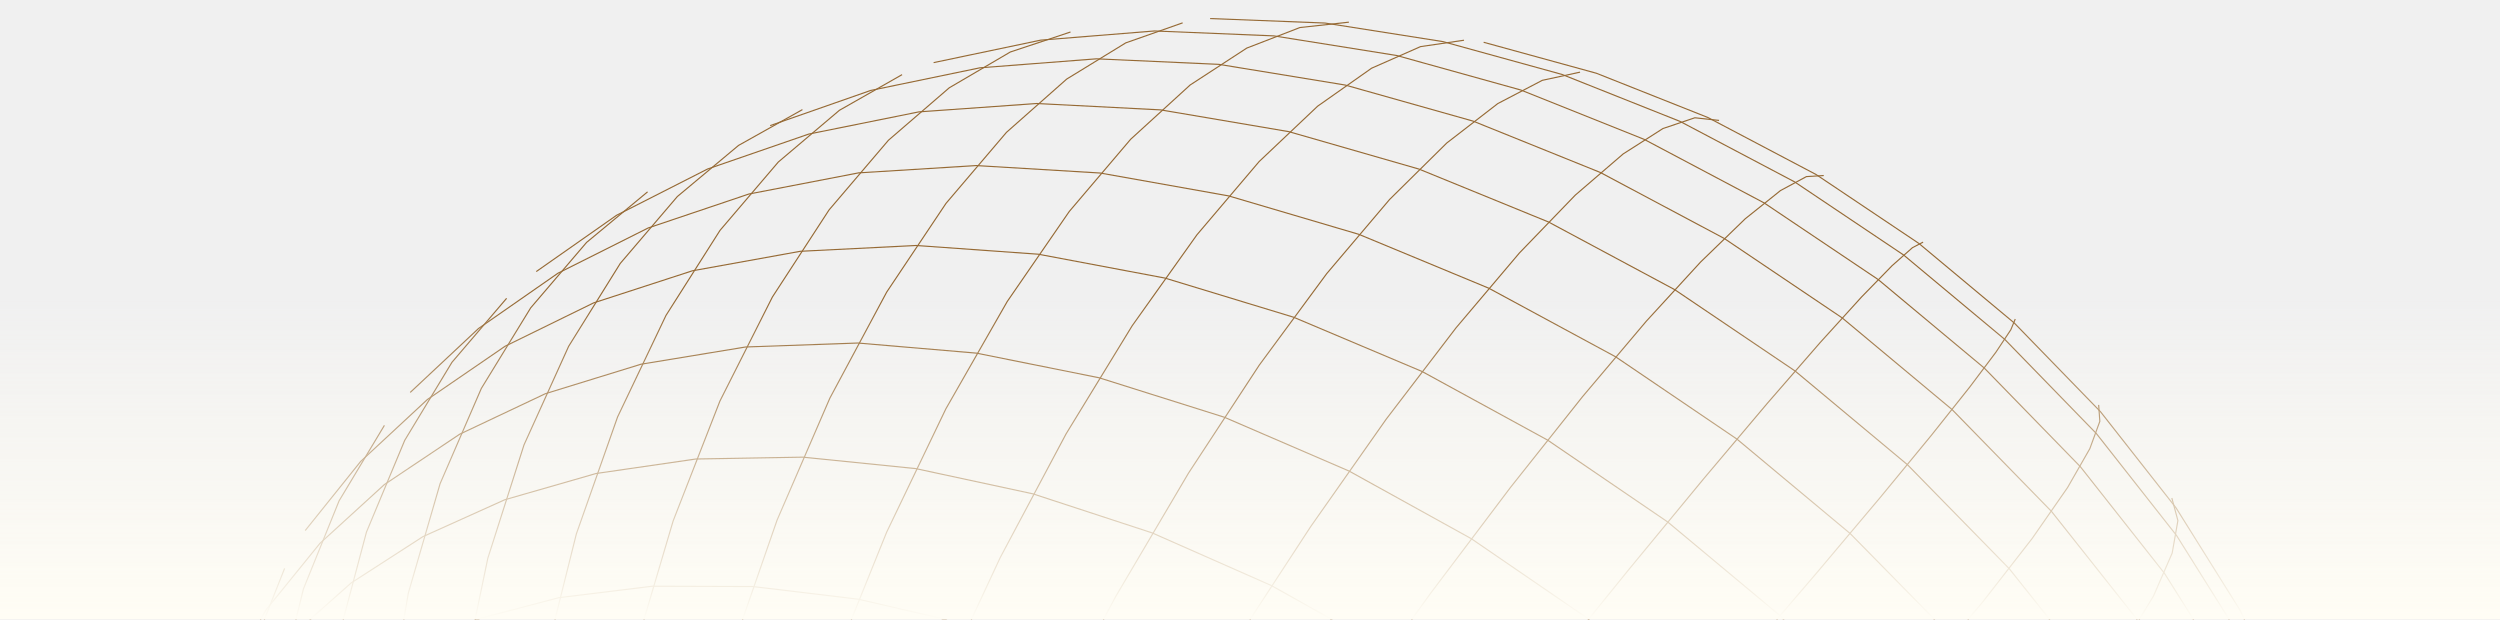
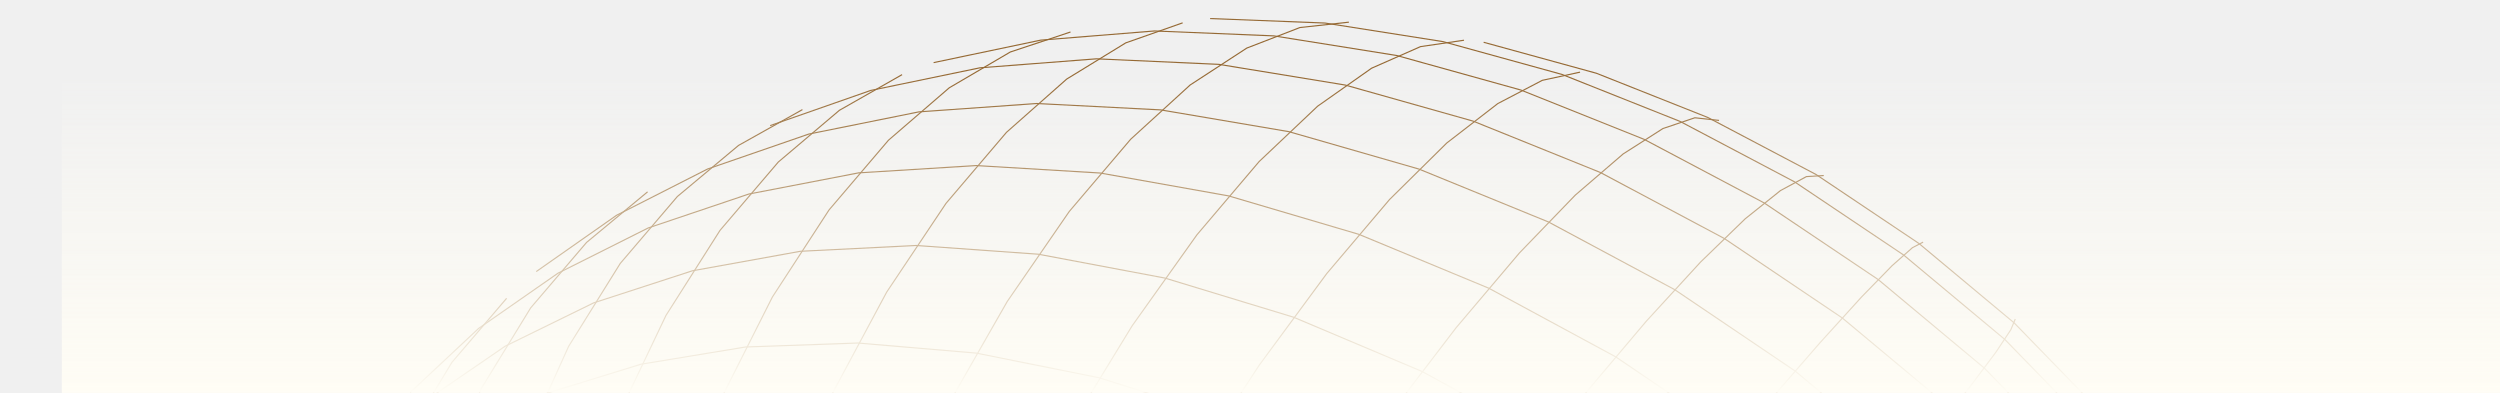
- <svg xmlns="http://www.w3.org/2000/svg" width="2176" height="539" viewBox="0 0 2176 539" fill="none">
-   <g clip-path="url(#clip0_2094_155)">
-     <g clip-path="url(#clip1_2094_155)">
+ <svg xmlns="http://www.w3.org/2000/svg" width="2176" height="342" viewBox="0 0 2176 342" fill="none">
+   <g clip-path="url(#clip0_2560_967)">
+     <g clip-path="url(#clip1_2560_967)">
      <path d="M1993.97 622.781L1949.63 530.932L1894.16 442.251L1828.34 358.445L1753.23 281.154L1670.17 211.875L1580.7 151.903L1486.54 102.281L1389.5 63.764L1291.37 36.797" stroke="#956934" />
      <path d="M2056.97 853.211L2034.85 755.304L2000.25 656.967L1953.31 559.973L1894.52 466.167L1824.7 377.4L1745 295.451L1656.88 221.95L1562.01 158.306L1462.26 105.651L1359.59 64.798L1255.96 36.22L1153.26 20.056L1053.27 16.125" stroke="#956934" />
      <path d="M2062.47 1096.83L2064.6 1001.45L2054.3 902.161L2031.12 800.491L1994.84 698.151L1945.62 597.011L1883.96 499.035L1810.72 406.19L1727.14 320.374L1634.77 243.329L1535.4 176.565L1431.04 121.289L1323.76 78.368L1215.66 48.303L1108.75 31.231L1004.88 26.95L905.707 34.957L812.627 54.501" stroke="#956934" />
      <path d="M2033.77 1246.33L2047.72 1154.5L2049.62 1057.13L2038.71 955.551L2014.49 851.301L1976.74 746.161L1925.61 642.061L1861.61 541.051L1785.66 445.186L1699.05 356.457L1603.41 276.692L1500.64 207.477L1392.83 150.084L1282.17 105.423L1170.83 74.019L1060.91 56.017L954.337 51.199L852.817 59.036L757.777 78.74L670.364 109.325" stroke="#956934" />
      <path d="M1945.77 1469.73L1980.91 1391.83L2005.84 1306.29L2019.47 1213.92L2020.84 1115.77L2009.18 1013.16L1983.96 907.661L1944.97 801.071L1892.36 695.371L1826.67 592.641L1748.84 494.989L1660.22 404.462L1562.48 322.944L1457.58 252.072L1347.68 193.161L1235.02 147.154L1121.85 114.6L1010.31 95.652L902.347 90.093L799.707 97.387L703.816 116.729L615.834 147.114L536.62 187.399L466.758 236.366" stroke="#956934" />
      <path d="M1861.87 1596.43L1905.42 1527.61L1939.86 1450.52L1964.03 1365.71L1976.86 1273.96L1977.38 1176.31L1964.82 1074.06L1938.67 968.771L1898.73 862.241L1845.17 756.441L1778.53 653.451L1699.8 555.399L1610.32 464.34L1511.8 382.176L1406.23 310.561L1295.77 250.832L1182.7 203.951L1069.27 170.485L957.617 150.604L849.707 144.108L747.277 150.47L651.735 168.898L564.236 198.393L485.619 237.82L416.45 285.965L357.048 341.587" stroke="#956934" />
      <path d="M1759.97 1707.83L1809.96 1649.16L1852.03 1582L1885.02 1506.64L1907.81 1423.63L1919.35 1333.7L1918.7 1237.89L1905.15 1137.45L1878.19 1033.92L1837.67 929.041L1783.76 824.751L1717.04 723.091L1638.48 626.15L1549.44 535.949L1451.61 454.364L1346.97 383.033L1237.64 323.284L1125.86 276.084L1013.86 242.014L903.737 221.265L797.417 213.668L696.597 218.73L602.667 235.695L516.745 263.602L439.652 301.354L371.939 347.771L313.91 401.645L265.659 461.778" stroke="#956934" />
-       <path d="M1643.77 1800.93L1698.09 1752.84L1745.68 1696.35L1785.43 1631.6L1816.24 1558.9L1837.04 1478.74L1846.85 1391.87L1844.79 1299.26L1830.2 1202.13L1802.63 1101.94L1761.97 1000.37L1708.43 899.271L1642.58 800.605L1565.4 706.367L1478.21 618.499L1382.65 538.808L1280.62 468.876L1174.2 409.996L1065.53 363.121L956.727 328.837L849.837 307.362L746.697 298.568L648.937 302.018L557.906 317.018L474.679 342.677L400.05 377.963L334.554 421.762L278.49 472.922L231.955 530.301L194.878 592.793" stroke="#956934" />
-       <path d="M1455.97 1903.43L1517.23 1873.66L1573.81 1835.97L1624.75 1790.27L1669.06 1736.56L1705.71 1674.97L1733.67 1605.82L1751.97 1529.59L1759.69 1446.98L1756.06 1358.93L1740.49 1266.58L1712.62 1171.31L1672.37 1074.71L1619.99 978.481L1556.06 884.48L1481.53 794.556L1397.66 710.531L1306 634.095L1208.35 566.739L1106.65 509.691L1002.9 463.867L899.097 429.852L797.147 407.889L698.797 397.903L605.561 399.528L518.725 412.157L439.312 434.992L368.084 467.097L305.564 507.45L252.051 554.987L207.653 608.641L172.32 667.375L145.871 730.198" stroke="#956934" />
-       <path d="M1323.87 1945.83L1384.55 1925.21L1441.42 1897.31L1493.65 1861.96L1540.35 1819.09L1580.6 1768.73L1613.47 1711.03L1638.03 1646.3L1653.41 1575.01L1658.82 1497.84L1653.59 1415.65L1637.23 1329.5L1609.47 1240.68L1570.29 1150.62L1519.97 1060.89L1459.08 973.161L1388.51 889.118L1309.44 810.415L1223.31 738.589L1131.75 675.004L1036.54 620.794L939.487 576.821L842.437 543.652L747.107 521.555L655.098 510.508L567.811 510.232L486.438 520.221L411.937 539.793L345.035 568.131L286.241 604.328L235.858 647.433L194.016 696.479L160.694 750.516L135.75 808.629L118.947 869.956L109.976 933.696" stroke="#956934" />
-       <path d="M1890.37 433.461L1895.64 453.125L1890.66 481.432L1874.36 518.856L1845.8 565.678L1804.28 621.912L1749.45 687.235L1681.41 760.928L1600.79 841.832L1508.82 928.35L1407.35 1018.49L1298.75 1109.95L1185.83 1200.27L1071.67 1286.96L959.347 1367.74L851.807 1440.61L751.627 1504.02L660.888 1556.93L581.098 1598.8" stroke="#956934" />
-       <path d="M1826.67 352.421L1827.69 366.746L1818.99 390.512L1799.61 424.365L1768.74 468.763L1725.81 523.885L1670.6 589.55L1603.32 665.143L1524.71 749.558L1436.05 841.185L1339.19 937.949L1236.48 1037.4L1130.62 1136.85L1024.52 1233.58L921.057 1324.98L822.927 1408.77L732.427 1483.12L651.373 1546.71L581.038 1598.8" stroke="#956934" />
+       <path d="M1643.77 1800.93L1698.09 1752.84L1745.68 1696.35L1785.43 1631.6L1816.24 1558.9L1837.04 1478.74L1846.85 1391.87L1844.79 1299.26L1830.2 1202.13L1802.63 1101.94L1761.97 1000.37L1708.43 899.27L1642.58 800.604L1565.4 706.366L1478.21 618.498L1382.65 538.807L1280.62 468.875L1174.2 409.995L1065.53 363.12L956.727 328.836L849.837 307.361L746.697 298.567L648.937 302.017L557.906 317.017L474.679 342.676L400.05 377.962L334.554 421.761L278.49 472.921L231.955 530.3L194.878 592.792" stroke="#956934" />
      <path d="M1754.07 277.701L1750.21 287.034L1737.26 306.517L1714.4 336.959L1680.98 378.981L1636.6 432.921L1581.17 498.736L1515.03 575.917L1438.99 663.419L1354.39 759.636L1263.07 862.436L1167.28 969.226L1069.59 1077.15L972.677 1183.22L879.177 1284.58L791.507 1378.64L711.65 1463.31L641.158 1537.03L581.038 1598.81" stroke="#956934" />
      <path d="M1673.87 210.741L1664.6 215.566L1646.97 231.148L1620.34 258.441L1584.22 298.208L1538.38 350.932L1482.89 416.7L1418.22 495.109L1345.26 585.182L1265.38 685.332L1180.37 793.392L1092.37 906.682L1003.76 1022.18L916.977 1136.69L834.357 1247.12L757.997 1350.62L689.596 1444.84L630.382 1527.96L581.118 1598.79" stroke="#956934" />
      <path d="M1587.37 152.781L1572.32 153.7L1549.72 165.872L1519.11 190.363L1480.2 228.062L1432.94 279.571L1377.56 345.097L1314.65 424.337L1245.19 516.393L1170.56 619.723L1092.47 732.143L1012.93 850.923L934.096 972.923L858.146 1094.79L787.106 1213.23L722.726 1325.16L666.378 1427.99L619.006 1519.67L581.107 1598.8" stroke="#956934" />
      <path d="M1496.27 104.801L1475.22 102.51L1447.49 111.844L1412.83 133.955L1371.13 169.823L1322.52 220.152L1267.41 285.246L1206.51 364.901L1140.86 458.3L1071.84 563.96L1001.09 679.73L930.447 802.86L861.867 930.15L797.217 1058.14L738.197 1183.37L686.235 1302.58L642.364 1412.94L607.228 1512.22L581.068 1598.8" stroke="#956934" />
      <path d="M1375.27 62.798L1342.4 69.924L1303.71 90.123L1259.3 124.44L1209.47 173.648L1154.79 238.135L1096.08 317.782L1034.44 411.859L971.247 518.959L908.047 636.999L846.537 763.259L788.407 894.519L735.257 1027.28L688.477 1157.96L649.135 1283.17L617.954 1399.9L595.277 1505.71L581.088 1598.8" stroke="#956934" />
      <path d="M1274.27 35.012L1236.39 40.586L1193.83 59.368L1146.86 92.434L1095.96 140.603L1041.85 204.323L985.447 283.549L927.917 377.642L870.607 485.292L814.987 604.502L762.587 732.622L714.881 866.492L673.196 1002.6L638.605 1137.32L611.867 1267.17L593.387 1389.01L583.217 1500.21L581.088 1598.8" stroke="#956934" />
      <path d="M1174.07 19.293L1131.43 23.971L1085.23 41.834L1035.92 73.959L984.147 121.185L930.737 183.997L876.706 262.415L823.267 355.887L771.747 463.207L723.537 582.497L680.026 711.237L642.484 846.337L611.984 984.357L589.317 1121.69L574.945 1254.78L568.977 1380.39L571.19 1495.78L581.068 1598.8" stroke="#956934" />
      <path d="M1029.37 19.887L979.867 37.31L928.497 68.797L876.037 115.181L823.437 176.967L771.787 254.226L722.337 346.489L676.383 452.669L635.264 571.019L600.234 699.169L572.39 834.169L552.584 972.689L541.359 1111.18L538.912 1246.09L545.083 1374.15L559.39 1492.48L581.078 1598.8" stroke="#956934" />
      <path d="M931.767 27.849L879.347 45.276L826.237 76.41L773.307 122.056L721.607 182.722L672.294 258.515L626.635 349.044L585.928 453.344L551.442 569.814L524.332 696.254L505.549 829.904L495.766 967.574L495.318 1105.81L504.174 1241.16L521.938 1370.31L547.892 1490.32L581.058 1598.79" stroke="#956934" />
      <path d="M785.167 64.961L730.627 96L677.449 141.01L626.721 200.483L579.662 274.554L537.551 362.901L501.678 464.671L473.267 578.431L453.396 702.171L442.905 833.321L442.329 968.881L451.84 1105.56L471.221 1239.99L499.878 1368.91L536.889 1489.34L581.068 1598.79" stroke="#956934" />
      <path d="M698.427 95.401L642.816 126.571L589.582 171.039L539.88 229.273L494.955 301.418L456.099 387.215L424.593 485.923L401.63 596.273L388.233 716.433L385.169 844.063L392.876 976.383L411.406 1110.28L440.406 1242.53L479.127 1369.93L526.473 1489.54L581.076 1598.8" stroke="#956934" />
      <path d="M563.647 166.981L510.555 210.995L461.911 267.962L418.979 338.031L383.057 420.991L355.417 516.206L337.234 622.556L329.499 738.416L332.935 861.656L347.925 989.726L374.449 1119.74L412.065 1248.63L459.911 1373.32L516.757 1490.91L581.079 1598.81" stroke="#956934" />
      <path d="M440.947 259.661L393.377 315.354L352.281 383.245L318.956 463.162L294.669 554.559L280.582 656.459L277.675 767.419L286.659 885.539L307.894 1008.51L341.334 1133.66L386.49 1258.13L442.437 1378.98L507.85 1493.39L581.081 1598.8" stroke="#956934" />
-       <path d="M334.586 370.231L295.16 435.887L264.094 512.626L242.647 599.979L231.98 697.096L233.076 802.716L246.654 915.146L273.086 1032.31L312.336 1151.76L363.917 1270.86L426.876 1386.85L499.842 1497L581.081 1598.82" stroke="#956934" />
-       <path d="M247.707 494.761L218.569 568.253L199.468 651.426L191.568 743.54L195.865 843.488L213.106 949.778L243.702 1060.55L287.659 1173.62L344.524 1286.53L413.37 1396.73L492.814 1501.63L581.073 1598.8" stroke="#956934" />
    </g>
-     <rect y="259.661" width="2176" height="279.651" fill="url(#paint0_linear_2094_155)" />
+     <rect x="53.812" y="62.798" width="2176" height="279.651" fill="url(#paint0_linear_2560_967)" />
  </g>
  <defs>
-     <linearGradient id="paint0_linear_2094_155" x1="1088" y1="259.661" x2="1088" y2="539.312" gradientUnits="userSpaceOnUse">
+     <linearGradient id="paint0_linear_2560_967" x1="1141.81" y1="62.798" x2="1141.81" y2="342.449" gradientUnits="userSpaceOnUse">
      <stop stop-color="#FFFDF5" stop-opacity="0" />
      <stop offset="1" stop-color="#FFFDF5" />
    </linearGradient>
-     <clipPath id="clip0_2094_155">
-       <rect width="2176" height="539" fill="white" />
+     <clipPath id="clip0_2560_967">
+       <rect width="2176" height="342" fill="white" />
    </clipPath>
-     <clipPath id="clip1_2094_155">
+     <clipPath id="clip1_2560_967">
      <rect width="1959.41" height="1958.56" fill="white" transform="translate(108.297 15.7188)" />
    </clipPath>
  </defs>
</svg>
